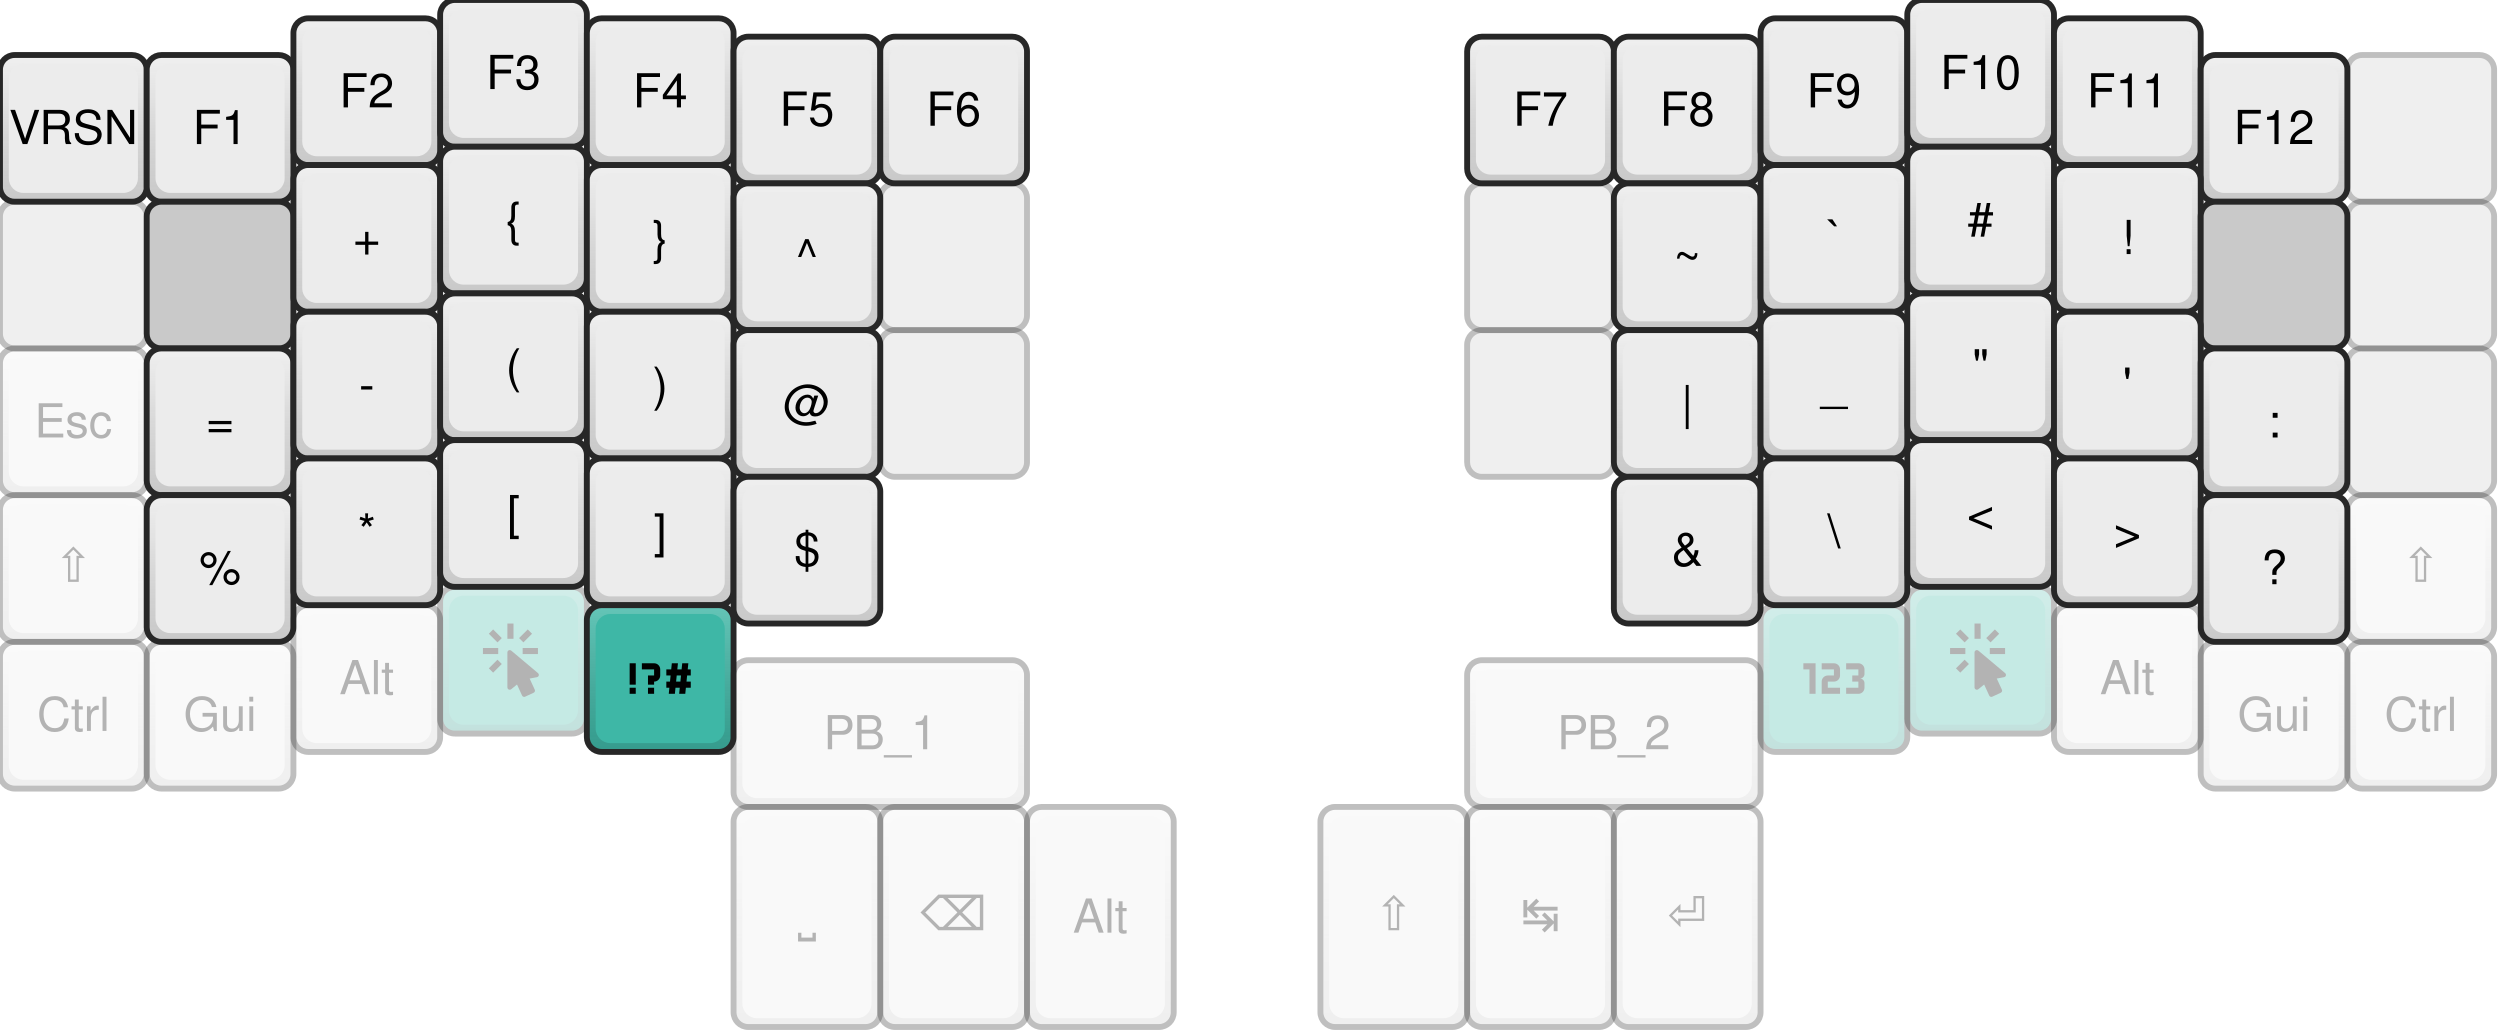
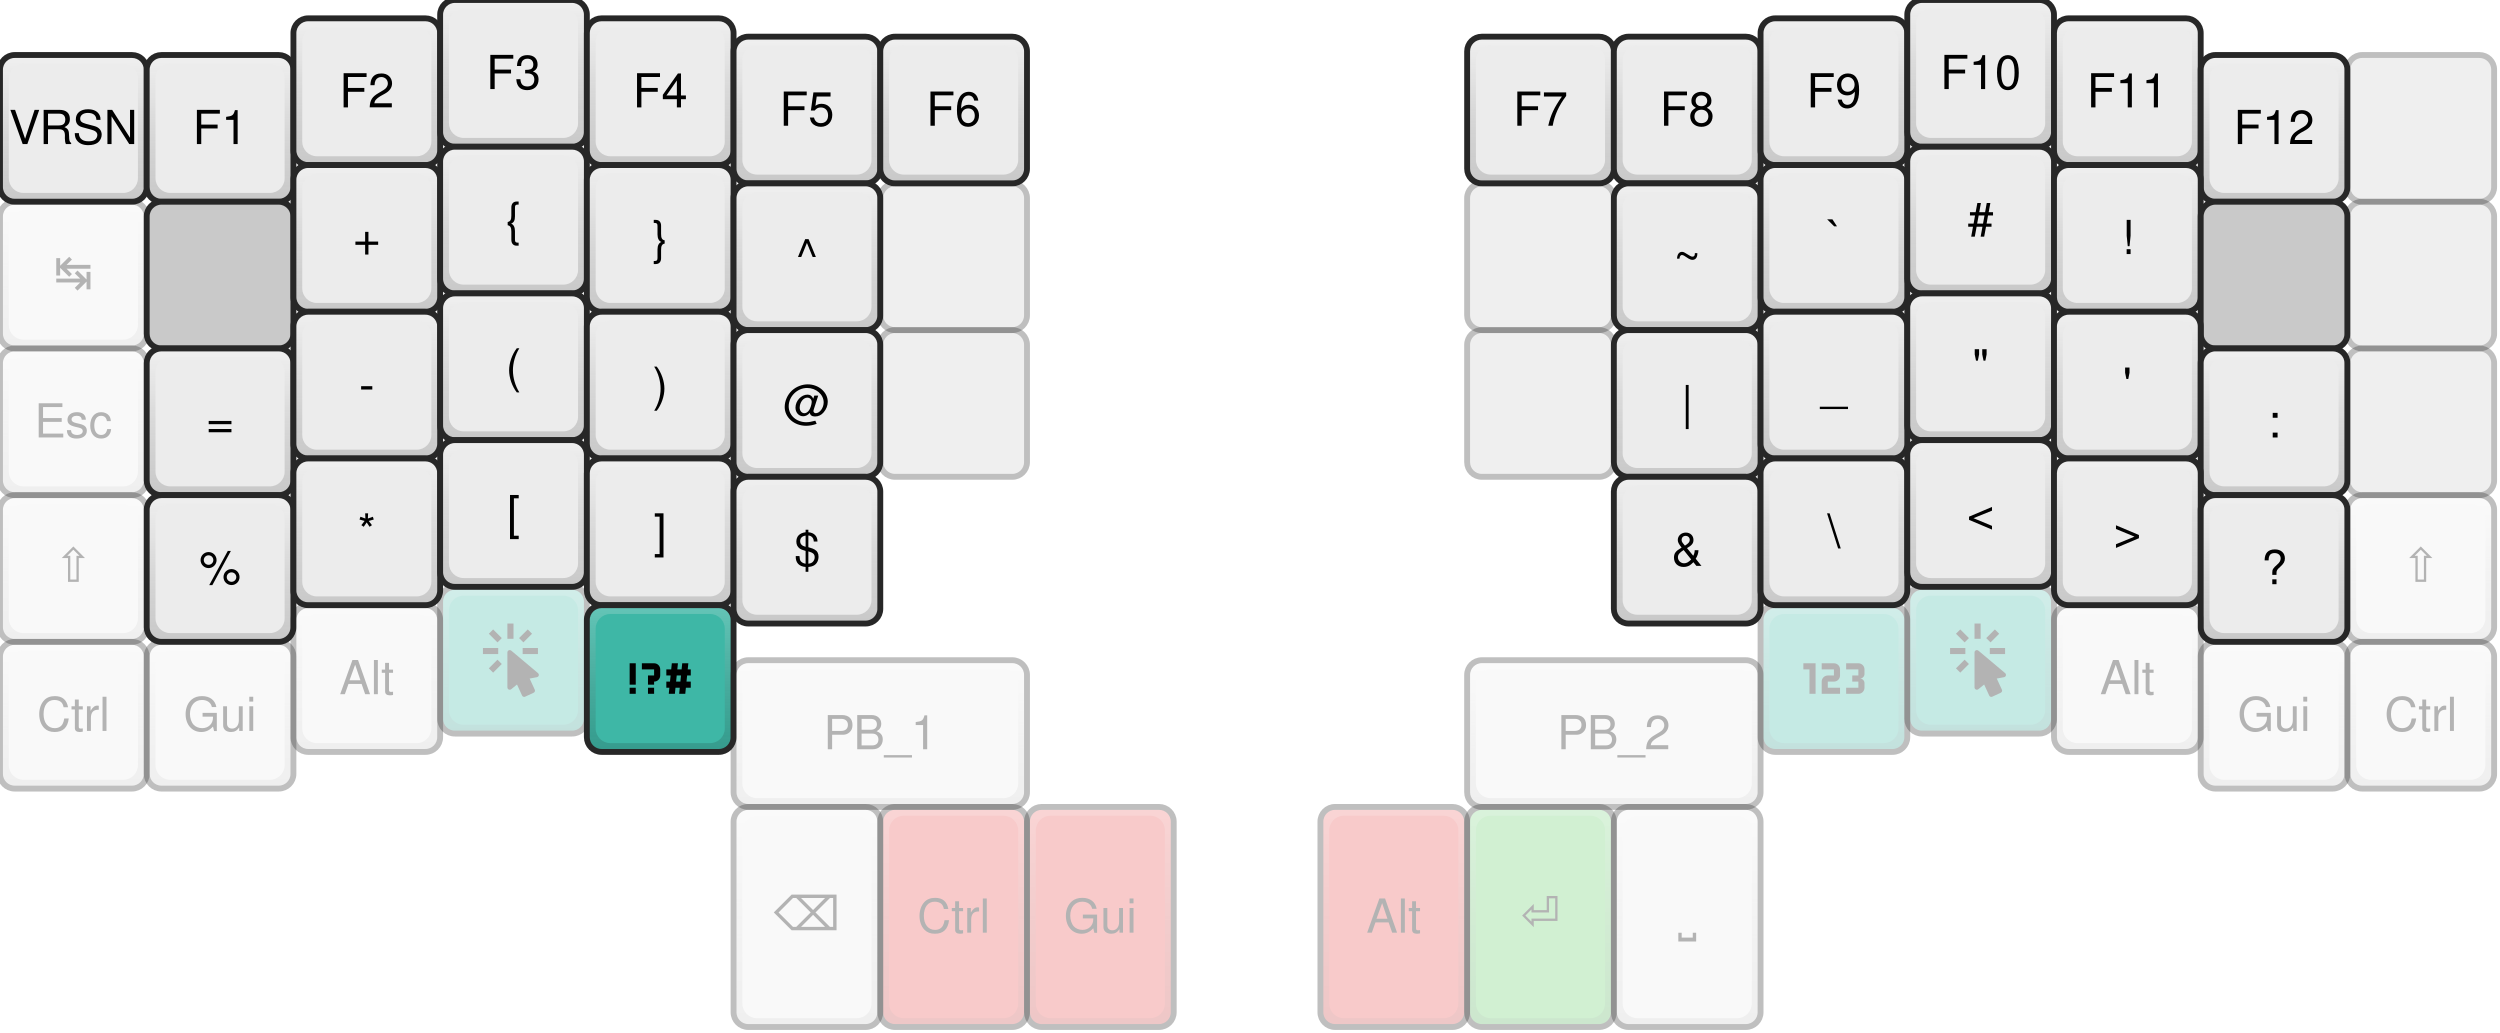
<svg xmlns="http://www.w3.org/2000/svg" width="852" height="352.0">
  <defs>
    <linearGradient id="keycap-border" x1="0%" y1="0%" x2="0%" y2="100%">
      <stop offset="0%" stop-color="rgba(255,255,255,0.2)" />
      <stop offset="100%" stop-color="rgba(0,0,0,0.15)" />
    </linearGradient>
  </defs>
  <g transform="translate(0, 18.75)" opacity="1">
    <rect rx="5" fill="#ececec" width="50" height="50" />
    <rect rx="5" stroke-width="2" stroke="#272727" fill="url(#keycap-border)" width="50" height="50" />
    <rect style="fill:#ececec;stroke-width:2" rx="5" x="3" y="3" width="44" height="44" />
    <text style="font-size:16px;color:#272727;font-family:'Helvetica', 'Arial', sans-serif;text-anchor:middle;dominant-baseline:middle" x="25.0" y="25.0">VRSN</text>
  </g>
  <g transform="translate(50, 18.75)" opacity="1">
    <rect rx="5" fill="#ececec" width="50" height="50" />
    <rect rx="5" stroke-width="2" stroke="#272727" fill="url(#keycap-border)" width="50" height="50" />
    <rect style="fill:#ececec;stroke-width:2" rx="5" x="3" y="3" width="44" height="44" />
    <text style="font-size:16px;color:#272727;font-family:'Helvetica', 'Arial', sans-serif;text-anchor:middle;dominant-baseline:middle" x="25.0" y="25.0">F1</text>
  </g>
  <g transform="translate(100, 6.25)" opacity="1">
    <rect rx="5" fill="#ececec" width="50" height="50" />
    <rect rx="5" stroke-width="2" stroke="#272727" fill="url(#keycap-border)" width="50" height="50" />
    <rect style="fill:#ececec;stroke-width:2" rx="5" x="3" y="3" width="44" height="44" />
    <text style="font-size:16px;color:#272727;font-family:'Helvetica', 'Arial', sans-serif;text-anchor:middle;dominant-baseline:middle" x="25.0" y="25.0">F2</text>
  </g>
  <g transform="translate(150, 0)" opacity="1">
    <rect rx="5" fill="#ececec" width="50" height="50" />
    <rect rx="5" stroke-width="2" stroke="#272727" fill="url(#keycap-border)" width="50" height="50" />
    <rect style="fill:#ececec;stroke-width:2" rx="5" x="3" y="3" width="44" height="44" />
    <text style="font-size:16px;color:#272727;font-family:'Helvetica', 'Arial', sans-serif;text-anchor:middle;dominant-baseline:middle" x="25.0" y="25.0">F3</text>
  </g>
  <g transform="translate(200, 6.25)" opacity="1">
    <rect rx="5" fill="#ececec" width="50" height="50" />
    <rect rx="5" stroke-width="2" stroke="#272727" fill="url(#keycap-border)" width="50" height="50" />
    <rect style="fill:#ececec;stroke-width:2" rx="5" x="3" y="3" width="44" height="44" />
    <text style="font-size:16px;color:#272727;font-family:'Helvetica', 'Arial', sans-serif;text-anchor:middle;dominant-baseline:middle" x="25.0" y="25.0">F4</text>
  </g>
  <g transform="translate(250, 12.5)" opacity="1">
    <rect rx="5" fill="#ececec" width="50" height="50" />
    <rect rx="5" stroke-width="2" stroke="#272727" fill="url(#keycap-border)" width="50" height="50" />
    <rect style="fill:#ececec;stroke-width:2" rx="5" x="3" y="3" width="44" height="44" />
    <text style="font-size:16px;color:#272727;font-family:'Helvetica', 'Arial', sans-serif;text-anchor:middle;dominant-baseline:middle" x="25.0" y="25.0">F5</text>
  </g>
  <g transform="translate(300, 12.5)" opacity="1">
    <rect rx="5" fill="#ececec" width="50" height="50" />
    <rect rx="5" stroke-width="2" stroke="#272727" fill="url(#keycap-border)" width="50" height="50" />
    <rect style="fill:#ececec;stroke-width:2" rx="5" x="3" y="3" width="44" height="44" />
    <text style="font-size:16px;color:#272727;font-family:'Helvetica', 'Arial', sans-serif;text-anchor:middle;dominant-baseline:middle" x="25.0" y="25.0">F6</text>
  </g>
  <g transform="translate(500, 12.5)" opacity="1">
    <rect rx="5" fill="#ececec" width="50" height="50" />
    <rect rx="5" stroke-width="2" stroke="#272727" fill="url(#keycap-border)" width="50" height="50" />
    <rect style="fill:#ececec;stroke-width:2" rx="5" x="3" y="3" width="44" height="44" />
    <text style="font-size:16px;color:#272727;font-family:'Helvetica', 'Arial', sans-serif;text-anchor:middle;dominant-baseline:middle" x="25.0" y="25.0">F7</text>
  </g>
  <g transform="translate(550, 12.5)" opacity="1">
    <rect rx="5" fill="#ececec" width="50" height="50" />
    <rect rx="5" stroke-width="2" stroke="#272727" fill="url(#keycap-border)" width="50" height="50" />
    <rect style="fill:#ececec;stroke-width:2" rx="5" x="3" y="3" width="44" height="44" />
    <text style="font-size:16px;color:#272727;font-family:'Helvetica', 'Arial', sans-serif;text-anchor:middle;dominant-baseline:middle" x="25.0" y="25.0">F8</text>
  </g>
  <g transform="translate(600, 6.25)" opacity="1">
    <rect rx="5" fill="#ececec" width="50" height="50" />
    <rect rx="5" stroke-width="2" stroke="#272727" fill="url(#keycap-border)" width="50" height="50" />
    <rect style="fill:#ececec;stroke-width:2" rx="5" x="3" y="3" width="44" height="44" />
    <text style="font-size:16px;color:#272727;font-family:'Helvetica', 'Arial', sans-serif;text-anchor:middle;dominant-baseline:middle" x="25.0" y="25.0">F9</text>
  </g>
  <g transform="translate(650, 0)" opacity="1">
    <rect rx="5" fill="#ececec" width="50" height="50" />
    <rect rx="5" stroke-width="2" stroke="#272727" fill="url(#keycap-border)" width="50" height="50" />
    <rect style="fill:#ececec;stroke-width:2" rx="5" x="3" y="3" width="44" height="44" />
    <text style="font-size:16px;color:#272727;font-family:'Helvetica', 'Arial', sans-serif;text-anchor:middle;dominant-baseline:middle" x="25.0" y="25.0">F10</text>
  </g>
  <g transform="translate(700, 6.25)" opacity="1">
    <rect rx="5" fill="#ececec" width="50" height="50" />
    <rect rx="5" stroke-width="2" stroke="#272727" fill="url(#keycap-border)" width="50" height="50" />
    <rect style="fill:#ececec;stroke-width:2" rx="5" x="3" y="3" width="44" height="44" />
    <text style="font-size:16px;color:#272727;font-family:'Helvetica', 'Arial', sans-serif;text-anchor:middle;dominant-baseline:middle" x="25.0" y="25.0">F11</text>
  </g>
  <g transform="translate(750, 18.75)" opacity="1">
    <rect rx="5" fill="#ececec" width="50" height="50" />
    <rect rx="5" stroke-width="2" stroke="#272727" fill="url(#keycap-border)" width="50" height="50" />
    <rect style="fill:#ececec;stroke-width:2" rx="5" x="3" y="3" width="44" height="44" />
    <text style="font-size:16px;color:#272727;font-family:'Helvetica', 'Arial', sans-serif;text-anchor:middle;dominant-baseline:middle" x="25.0" y="25.0">F12</text>
  </g>
  <g transform="translate(800, 18.75)" opacity="0.3">
    <rect fill="#ececec" rx="5" width="50" height="50" />
    <rect stroke-width="2" stroke="#272727" fill="rgba(0,0,0,0.15)" rx="5" width="50" height="50" />
  </g>
  <g transform="translate(0, 68.75)" opacity="0.3">
-     <rect fill="#ececec" rx="5" width="50" height="50" />
-     <rect stroke-width="2" stroke="#272727" fill="rgba(0,0,0,0.15)" rx="5" width="50" height="50" />
+     <rect rx="5" fill="#ececec" width="50" height="50" />
+     <rect rx="5" stroke-width="2" stroke="#272727" fill="url(#keycap-border)" width="50" height="50" />
+     <rect style="fill:#ececec;stroke-width:2" rx="5" x="3" y="3" width="44" height="44" />
+     <text style="font-size:16px;color:#272727;font-family:'Helvetica', 'Arial', sans-serif;text-anchor:middle;dominant-baseline:middle" x="25.0" y="25.0">↹</text>
  </g>
  <g transform="translate(50, 68.75)" opacity="1">
    <rect fill="#ececec" rx="5" width="50" height="50" />
    <rect stroke-width="2" stroke="#272727" fill="rgba(0,0,0,0.15)" rx="5" width="50" height="50" />
  </g>
  <g transform="translate(100, 56.25)" opacity="1">
    <rect rx="5" fill="#ececec" width="50" height="50" />
    <rect rx="5" stroke-width="2" stroke="#272727" fill="url(#keycap-border)" width="50" height="50" />
    <rect style="fill:#ececec;stroke-width:2" rx="5" x="3" y="3" width="44" height="44" />
    <text style="font-size:16px;color:#272727;font-family:'Helvetica', 'Arial', sans-serif;text-anchor:middle;dominant-baseline:middle" x="25.0" y="25.0">+</text>
  </g>
  <g transform="translate(150, 50)" opacity="1">
    <rect rx="5" fill="#ececec" width="50" height="50" />
    <rect rx="5" stroke-width="2" stroke="#272727" fill="url(#keycap-border)" width="50" height="50" />
    <rect style="fill:#ececec;stroke-width:2" rx="5" x="3" y="3" width="44" height="44" />
    <text style="font-size:16px;color:#272727;font-family:'Helvetica', 'Arial', sans-serif;text-anchor:middle;dominant-baseline:middle" x="25.0" y="25.0">{</text>
  </g>
  <g transform="translate(200, 56.25)" opacity="1">
    <rect rx="5" fill="#ececec" width="50" height="50" />
    <rect rx="5" stroke-width="2" stroke="#272727" fill="url(#keycap-border)" width="50" height="50" />
    <rect style="fill:#ececec;stroke-width:2" rx="5" x="3" y="3" width="44" height="44" />
    <text style="font-size:16px;color:#272727;font-family:'Helvetica', 'Arial', sans-serif;text-anchor:middle;dominant-baseline:middle" x="25.0" y="25.0">}</text>
  </g>
  <g transform="translate(250, 62.5)" opacity="1">
    <rect rx="5" fill="#ececec" width="50" height="50" />
    <rect rx="5" stroke-width="2" stroke="#272727" fill="url(#keycap-border)" width="50" height="50" />
    <rect style="fill:#ececec;stroke-width:2" rx="5" x="3" y="3" width="44" height="44" />
    <text style="font-size:16px;color:#272727;font-family:'Helvetica', 'Arial', sans-serif;text-anchor:middle;dominant-baseline:middle" x="25.0" y="25.0">^</text>
  </g>
  <g transform="translate(300, 62.5)" opacity="0.3">
    <rect fill="#ececec" rx="5" width="50" height="50" />
    <rect stroke-width="2" stroke="#272727" fill="rgba(0,0,0,0.15)" rx="5" width="50" height="50" />
  </g>
  <g transform="translate(500, 62.5)" opacity="0.3">
    <rect fill="#ececec" rx="5" width="50" height="50" />
    <rect stroke-width="2" stroke="#272727" fill="rgba(0,0,0,0.15)" rx="5" width="50" height="50" />
  </g>
  <g transform="translate(550, 62.5)" opacity="1">
    <rect rx="5" fill="#ececec" width="50" height="50" />
    <rect rx="5" stroke-width="2" stroke="#272727" fill="url(#keycap-border)" width="50" height="50" />
    <rect style="fill:#ececec;stroke-width:2" rx="5" x="3" y="3" width="44" height="44" />
    <text style="font-size:16px;color:#272727;font-family:'Helvetica', 'Arial', sans-serif;text-anchor:middle;dominant-baseline:middle" x="25.0" y="25.0">~</text>
  </g>
  <g transform="translate(600, 56.25)" opacity="1">
    <rect rx="5" fill="#ececec" width="50" height="50" />
    <rect rx="5" stroke-width="2" stroke="#272727" fill="url(#keycap-border)" width="50" height="50" />
    <rect style="fill:#ececec;stroke-width:2" rx="5" x="3" y="3" width="44" height="44" />
    <text style="font-size:16px;color:#272727;font-family:'Helvetica', 'Arial', sans-serif;text-anchor:middle;dominant-baseline:middle" x="25.0" y="25.0">`</text>
  </g>
  <g transform="translate(650, 50)" opacity="1">
    <rect rx="5" fill="#ececec" width="50" height="50" />
    <rect rx="5" stroke-width="2" stroke="#272727" fill="url(#keycap-border)" width="50" height="50" />
    <rect style="fill:#ececec;stroke-width:2" rx="5" x="3" y="3" width="44" height="44" />
    <text style="font-size:16px;color:#272727;font-family:'Helvetica', 'Arial', sans-serif;text-anchor:middle;dominant-baseline:middle" x="25.0" y="25.0">#</text>
  </g>
  <g transform="translate(700, 56.25)" opacity="1">
    <rect rx="5" fill="#ececec" width="50" height="50" />
    <rect rx="5" stroke-width="2" stroke="#272727" fill="url(#keycap-border)" width="50" height="50" />
    <rect style="fill:#ececec;stroke-width:2" rx="5" x="3" y="3" width="44" height="44" />
    <text style="font-size:16px;color:#272727;font-family:'Helvetica', 'Arial', sans-serif;text-anchor:middle;dominant-baseline:middle" x="25.0" y="25.0">!</text>
  </g>
  <g transform="translate(750, 68.75)" opacity="1">
    <rect fill="#ececec" rx="5" width="50" height="50" />
    <rect stroke-width="2" stroke="#272727" fill="rgba(0,0,0,0.15)" rx="5" width="50" height="50" />
  </g>
  <g transform="translate(800, 68.75)" opacity="0.3">
    <rect fill="#ececec" rx="5" width="50" height="50" />
    <rect stroke-width="2" stroke="#272727" fill="rgba(0,0,0,0.15)" rx="5" width="50" height="50" />
  </g>
  <g transform="translate(0, 118.75)" opacity="0.3">
    <rect rx="5" fill="#ececec" width="50" height="50" />
    <rect rx="5" stroke-width="2" stroke="#272727" fill="url(#keycap-border)" width="50" height="50" />
    <rect style="fill:#ececec;stroke-width:2" rx="5" x="3" y="3" width="44" height="44" />
    <text style="font-size:16px;color:#272727;font-family:'Helvetica', 'Arial', sans-serif;text-anchor:middle;dominant-baseline:middle" x="25.0" y="25.0">Esc</text>
  </g>
  <g transform="translate(50, 118.75)" opacity="1">
    <rect rx="5" fill="#ececec" width="50" height="50" />
    <rect rx="5" stroke-width="2" stroke="#272727" fill="url(#keycap-border)" width="50" height="50" />
    <rect style="fill:#ececec;stroke-width:2" rx="5" x="3" y="3" width="44" height="44" />
    <text style="font-size:16px;color:#272727;font-family:'Helvetica', 'Arial', sans-serif;text-anchor:middle;dominant-baseline:middle" x="25.0" y="25.0">=</text>
  </g>
  <g transform="translate(100, 106.25)" opacity="1">
    <rect rx="5" fill="#ececec" width="50" height="50" />
    <rect rx="5" stroke-width="2" stroke="#272727" fill="url(#keycap-border)" width="50" height="50" />
    <rect style="fill:#ececec;stroke-width:2" rx="5" x="3" y="3" width="44" height="44" />
    <text style="font-size:16px;color:#272727;font-family:'Helvetica', 'Arial', sans-serif;text-anchor:middle;dominant-baseline:middle" x="25.0" y="25.0">-</text>
  </g>
  <g transform="translate(150, 100)" opacity="1">
    <rect rx="5" fill="#ececec" width="50" height="50" />
    <rect rx="5" stroke-width="2" stroke="#272727" fill="url(#keycap-border)" width="50" height="50" />
    <rect style="fill:#ececec;stroke-width:2" rx="5" x="3" y="3" width="44" height="44" />
    <text style="font-size:16px;color:#272727;font-family:'Helvetica', 'Arial', sans-serif;text-anchor:middle;dominant-baseline:middle" x="25.0" y="25.0">(</text>
  </g>
  <g transform="translate(200, 106.25)" opacity="1">
    <rect rx="5" fill="#ececec" width="50" height="50" />
    <rect rx="5" stroke-width="2" stroke="#272727" fill="url(#keycap-border)" width="50" height="50" />
    <rect style="fill:#ececec;stroke-width:2" rx="5" x="3" y="3" width="44" height="44" />
    <text style="font-size:16px;color:#272727;font-family:'Helvetica', 'Arial', sans-serif;text-anchor:middle;dominant-baseline:middle" x="25.0" y="25.0">)</text>
  </g>
  <g transform="translate(250, 112.5)" opacity="1">
    <rect rx="5" fill="#ececec" width="50" height="50" />
    <rect rx="5" stroke-width="2" stroke="#272727" fill="url(#keycap-border)" width="50" height="50" />
    <rect style="fill:#ececec;stroke-width:2" rx="5" x="3" y="3" width="44" height="44" />
    <text style="font-size:16px;color:#272727;font-family:'Helvetica', 'Arial', sans-serif;text-anchor:middle;dominant-baseline:middle" x="25.0" y="25.0">@</text>
  </g>
  <g transform="translate(300, 112.5)" opacity="0.3">
    <rect fill="#ececec" rx="5" width="50" height="50" />
    <rect stroke-width="2" stroke="#272727" fill="rgba(0,0,0,0.15)" rx="5" width="50" height="50" />
  </g>
  <g transform="translate(500, 112.5)" opacity="0.3">
    <rect fill="#ececec" rx="5" width="50" height="50" />
    <rect stroke-width="2" stroke="#272727" fill="rgba(0,0,0,0.15)" rx="5" width="50" height="50" />
  </g>
  <g transform="translate(550, 112.5)" opacity="1">
    <rect rx="5" fill="#ececec" width="50" height="50" />
    <rect rx="5" stroke-width="2" stroke="#272727" fill="url(#keycap-border)" width="50" height="50" />
    <rect style="fill:#ececec;stroke-width:2" rx="5" x="3" y="3" width="44" height="44" />
    <text style="font-size:16px;color:#272727;font-family:'Helvetica', 'Arial', sans-serif;text-anchor:middle;dominant-baseline:middle" x="25.0" y="25.0">|</text>
  </g>
  <g transform="translate(600, 106.25)" opacity="1">
    <rect rx="5" fill="#ececec" width="50" height="50" />
    <rect rx="5" stroke-width="2" stroke="#272727" fill="url(#keycap-border)" width="50" height="50" />
    <rect style="fill:#ececec;stroke-width:2" rx="5" x="3" y="3" width="44" height="44" />
    <text style="font-size:16px;color:#272727;font-family:'Helvetica', 'Arial', sans-serif;text-anchor:middle;dominant-baseline:middle" x="25.0" y="25.0">_</text>
  </g>
  <g transform="translate(650, 100)" opacity="1">
    <rect rx="5" fill="#ececec" width="50" height="50" />
    <rect rx="5" stroke-width="2" stroke="#272727" fill="url(#keycap-border)" width="50" height="50" />
    <rect style="fill:#ececec;stroke-width:2" rx="5" x="3" y="3" width="44" height="44" />
    <text style="font-size:16px;color:#272727;font-family:'Helvetica', 'Arial', sans-serif;text-anchor:middle;dominant-baseline:middle" x="25.0" y="25.0">"</text>
  </g>
  <g transform="translate(700, 106.25)" opacity="1">
    <rect rx="5" fill="#ececec" width="50" height="50" />
    <rect rx="5" stroke-width="2" stroke="#272727" fill="url(#keycap-border)" width="50" height="50" />
    <rect style="fill:#ececec;stroke-width:2" rx="5" x="3" y="3" width="44" height="44" />
    <text style="font-size:16px;color:#272727;font-family:'Helvetica', 'Arial', sans-serif;text-anchor:middle;dominant-baseline:middle" x="25.0" y="25.0">'</text>
  </g>
  <g transform="translate(750, 118.75)" opacity="1">
    <rect rx="5" fill="#ececec" width="50" height="50" />
    <rect rx="5" stroke-width="2" stroke="#272727" fill="url(#keycap-border)" width="50" height="50" />
    <rect style="fill:#ececec;stroke-width:2" rx="5" x="3" y="3" width="44" height="44" />
    <text style="font-size:16px;color:#272727;font-family:'Helvetica', 'Arial', sans-serif;text-anchor:middle;dominant-baseline:middle" x="25.0" y="25.0">:</text>
  </g>
  <g transform="translate(800, 118.75)" opacity="0.3">
    <rect fill="#ececec" rx="5" width="50" height="50" />
    <rect stroke-width="2" stroke="#272727" fill="rgba(0,0,0,0.15)" rx="5" width="50" height="50" />
  </g>
  <g transform="translate(0, 168.75)" opacity="0.3">
    <rect rx="5" fill="#ececec" width="50" height="50" />
    <rect rx="5" stroke-width="2" stroke="#272727" fill="url(#keycap-border)" width="50" height="50" />
    <rect style="fill:#ececec;stroke-width:2" rx="5" x="3" y="3" width="44" height="44" />
    <text style="font-size:16px;color:#272727;font-family:'Helvetica', 'Arial', sans-serif;text-anchor:middle;dominant-baseline:middle" x="25.0" y="25.0">⇧</text>
  </g>
  <g transform="translate(50, 168.75)" opacity="1">
    <rect rx="5" fill="#ececec" width="50" height="50" />
    <rect rx="5" stroke-width="2" stroke="#272727" fill="url(#keycap-border)" width="50" height="50" />
    <rect style="fill:#ececec;stroke-width:2" rx="5" x="3" y="3" width="44" height="44" />
    <text style="font-size:16px;color:#272727;font-family:'Helvetica', 'Arial', sans-serif;text-anchor:middle;dominant-baseline:middle" x="25.0" y="25.0">%</text>
  </g>
  <g transform="translate(100, 156.25)" opacity="1">
    <rect rx="5" fill="#ececec" width="50" height="50" />
    <rect rx="5" stroke-width="2" stroke="#272727" fill="url(#keycap-border)" width="50" height="50" />
    <rect style="fill:#ececec;stroke-width:2" rx="5" x="3" y="3" width="44" height="44" />
    <text style="font-size:16px;color:#272727;font-family:'Helvetica', 'Arial', sans-serif;text-anchor:middle;dominant-baseline:middle" x="25.0" y="25.0">*</text>
  </g>
  <g transform="translate(150, 150)" opacity="1">
    <rect rx="5" fill="#ececec" width="50" height="50" />
    <rect rx="5" stroke-width="2" stroke="#272727" fill="url(#keycap-border)" width="50" height="50" />
    <rect style="fill:#ececec;stroke-width:2" rx="5" x="3" y="3" width="44" height="44" />
    <text style="font-size:16px;color:#272727;font-family:'Helvetica', 'Arial', sans-serif;text-anchor:middle;dominant-baseline:middle" x="25.0" y="25.0">[</text>
  </g>
  <g transform="translate(200, 156.25)" opacity="1">
    <rect rx="5" fill="#ececec" width="50" height="50" />
    <rect rx="5" stroke-width="2" stroke="#272727" fill="url(#keycap-border)" width="50" height="50" />
    <rect style="fill:#ececec;stroke-width:2" rx="5" x="3" y="3" width="44" height="44" />
    <text style="font-size:16px;color:#272727;font-family:'Helvetica', 'Arial', sans-serif;text-anchor:middle;dominant-baseline:middle" x="25.0" y="25.0">]</text>
  </g>
  <g transform="translate(250, 162.5)" opacity="1">
    <rect rx="5" fill="#ececec" width="50" height="50" />
    <rect rx="5" stroke-width="2" stroke="#272727" fill="url(#keycap-border)" width="50" height="50" />
    <rect style="fill:#ececec;stroke-width:2" rx="5" x="3" y="3" width="44" height="44" />
    <text style="font-size:16px;color:#272727;font-family:'Helvetica', 'Arial', sans-serif;text-anchor:middle;dominant-baseline:middle" x="25.0" y="25.0">$</text>
  </g>
  <g transform="translate(550, 162.5)" opacity="1">
    <rect rx="5" fill="#ececec" width="50" height="50" />
    <rect rx="5" stroke-width="2" stroke="#272727" fill="url(#keycap-border)" width="50" height="50" />
    <rect style="fill:#ececec;stroke-width:2" rx="5" x="3" y="3" width="44" height="44" />
    <text style="font-size:16px;color:#272727;font-family:'Helvetica', 'Arial', sans-serif;text-anchor:middle;dominant-baseline:middle" x="25.0" y="25.0">&amp;</text>
  </g>
  <g transform="translate(600, 156.25)" opacity="1">
    <rect rx="5" fill="#ececec" width="50" height="50" />
    <rect rx="5" stroke-width="2" stroke="#272727" fill="url(#keycap-border)" width="50" height="50" />
    <rect style="fill:#ececec;stroke-width:2" rx="5" x="3" y="3" width="44" height="44" />
    <text style="font-size:16px;color:#272727;font-family:'Helvetica', 'Arial', sans-serif;text-anchor:middle;dominant-baseline:middle" x="25.0" y="25.0">\</text>
  </g>
  <g transform="translate(650, 150)" opacity="1">
    <rect rx="5" fill="#ececec" width="50" height="50" />
    <rect rx="5" stroke-width="2" stroke="#272727" fill="url(#keycap-border)" width="50" height="50" />
    <rect style="fill:#ececec;stroke-width:2" rx="5" x="3" y="3" width="44" height="44" />
    <text style="font-size:16px;color:#272727;font-family:'Helvetica', 'Arial', sans-serif;text-anchor:middle;dominant-baseline:middle" x="25.0" y="25.0">&lt;</text>
  </g>
  <g transform="translate(700, 156.25)" opacity="1">
    <rect rx="5" fill="#ececec" width="50" height="50" />
    <rect rx="5" stroke-width="2" stroke="#272727" fill="url(#keycap-border)" width="50" height="50" />
    <rect style="fill:#ececec;stroke-width:2" rx="5" x="3" y="3" width="44" height="44" />
    <text style="font-size:16px;color:#272727;font-family:'Helvetica', 'Arial', sans-serif;text-anchor:middle;dominant-baseline:middle" x="25.0" y="25.0">&gt;</text>
  </g>
  <g transform="translate(750, 168.75)" opacity="1">
    <rect rx="5" fill="#ececec" width="50" height="50" />
    <rect rx="5" stroke-width="2" stroke="#272727" fill="url(#keycap-border)" width="50" height="50" />
    <rect style="fill:#ececec;stroke-width:2" rx="5" x="3" y="3" width="44" height="44" />
    <text style="font-size:16px;color:#272727;font-family:'Helvetica', 'Arial', sans-serif;text-anchor:middle;dominant-baseline:middle" x="25.0" y="25.0">?</text>
  </g>
  <g transform="translate(800, 168.75)" opacity="0.3">
    <rect rx="5" fill="#ececec" width="50" height="50" />
    <rect rx="5" stroke-width="2" stroke="#272727" fill="url(#keycap-border)" width="50" height="50" />
    <rect style="fill:#ececec;stroke-width:2" rx="5" x="3" y="3" width="44" height="44" />
    <text style="font-size:16px;color:#272727;font-family:'Helvetica', 'Arial', sans-serif;text-anchor:middle;dominant-baseline:middle" x="25.0" y="25.0">⇧</text>
  </g>
  <g transform="translate(0, 218.75)" opacity="0.3">
    <rect rx="5" fill="#ececec" width="50" height="50" />
    <rect rx="5" stroke-width="2" stroke="#272727" fill="url(#keycap-border)" width="50" height="50" />
    <rect style="fill:#ececec;stroke-width:2" rx="5" x="3" y="3" width="44" height="44" />
    <text style="font-size:16px;color:#272727;font-family:'Helvetica', 'Arial', sans-serif;text-anchor:middle;dominant-baseline:middle" x="25.0" y="25.0">Ctrl</text>
  </g>
  <g transform="translate(50, 218.75)" opacity="0.3">
    <rect rx="5" fill="#ececec" width="50" height="50" />
    <rect rx="5" stroke-width="2" stroke="#272727" fill="url(#keycap-border)" width="50" height="50" />
    <rect style="fill:#ececec;stroke-width:2" rx="5" x="3" y="3" width="44" height="44" />
    <text style="font-size:16px;color:#272727;font-family:'Helvetica', 'Arial', sans-serif;text-anchor:middle;dominant-baseline:middle" x="25.0" y="25.0">Gui</text>
  </g>
  <g transform="translate(100, 206.25)" opacity="0.3">
    <rect rx="5" fill="#ececec" width="50" height="50" />
    <rect rx="5" stroke-width="2" stroke="#272727" fill="url(#keycap-border)" width="50" height="50" />
    <rect style="fill:#ececec;stroke-width:2" rx="5" x="3" y="3" width="44" height="44" />
    <text style="font-size:16px;color:#272727;font-family:'Helvetica', 'Arial', sans-serif;text-anchor:middle;dominant-baseline:middle" x="25.0" y="25.0">Alt</text>
  </g>
  <g transform="translate(150, 200)" opacity="0.3">
    <rect rx="5" fill="#3eb7a6" width="50" height="50" />
    <rect rx="5" stroke-width="2" stroke="#272727" fill="url(#keycap-border)" width="50" height="50" />
    <rect style="fill:#3eb7a6;stroke-width:2" rx="5" x="3" y="3" width="44" height="44" />
    <svg x="12.5" y="12.5" width="25" height="25">
      <svg viewBox="0 0 24 24">
        <path d="M10.76,8.69A0.76,0.76 0 0,0 10,9.45V20.9C10,21.32 10.34,21.66 10.76,21.66C10.95,21.66 11.11,21.6 11.24,21.5L13.15,19.95L14.81,23.57C14.94,23.84 15.21,24 15.5,24C15.61,24 15.72,24 15.83,23.92L18.59,22.64C18.97,22.46 19.15,22 18.95,21.63L17.28,18L19.69,17.55C19.85,17.5 20,17.43 20.12,17.29C20.39,16.97 20.35,16.5 20,16.21L11.26,8.86L11.25,8.87C11.12,8.76 10.95,8.69 10.76,8.69M15,10V8H20V10H15M13.83,4.76L16.66,1.93L18.07,3.34L15.24,6.17L13.83,4.76M10,0H12V5H10V0M3.93,14.66L6.76,11.83L8.17,13.24L5.34,16.07L3.93,14.66M3.93,3.34L5.34,1.93L8.17,4.76L6.76,6.17L3.93,3.34M7,10H2V8H7V10" />
      </svg>
    </svg>
  </g>
  <g transform="translate(200, 206.25)" opacity="1">
    <rect rx="5" fill="#3eb7a6" width="50" height="50" />
    <rect rx="5" stroke-width="2" stroke="#272727" fill="url(#keycap-border)" width="50" height="50" />
    <rect style="fill:#3eb7a6;stroke-width:2" rx="5" x="3" y="3" width="44" height="44" />
    <svg x="12.5" y="12.5" width="25" height="25">
      <svg viewBox="0 0 24 24">
        <path d="M2 7V14H4V7H2M6 7V9H10V11H8V14H10V13C11.11 13 12 12.11 12 11V9C12 7.89 11.11 7 10 7H6M15.8 7L15.6 9H14V11H15.4L15.2 13H14V15H15L14.8 17H16.8L17 15H18.4L18.2 17H20.2L20.4 15H22V13H20.6L20.8 11H22V9H21L21.2 7H19.2L19 9H17.6L17.8 7H15.8M17.4 11H18.8L18.6 13H17.2L17.4 11M2 15V17H4V15H2M8 15V17H10V15H8Z" />
      </svg>
    </svg>
  </g>
  <g transform="translate(250, 225.0)" opacity="0.3">
    <rect rx="5" fill="#ececec" width="100" height="50" />
    <rect rx="5" stroke-width="2" stroke="#272727" fill="url(#keycap-border)" width="100" height="50" />
    <rect style="fill:#ececec;stroke-width:2" rx="5" x="3" y="3" width="94" height="44" />
    <text style="font-size:16px;color:#272727;font-family:'Helvetica', 'Arial', sans-serif;text-anchor:middle;dominant-baseline:middle" x="50.0" y="25.0">PB_1</text>
  </g>
  <g transform="translate(500, 225.0)" opacity="0.3">
    <rect rx="5" fill="#ececec" width="100" height="50" />
    <rect rx="5" stroke-width="2" stroke="#272727" fill="url(#keycap-border)" width="100" height="50" />
    <rect style="fill:#ececec;stroke-width:2" rx="5" x="3" y="3" width="94" height="44" />
    <text style="font-size:16px;color:#272727;font-family:'Helvetica', 'Arial', sans-serif;text-anchor:middle;dominant-baseline:middle" x="50.0" y="25.0">PB_2</text>
  </g>
  <g transform="translate(600, 206.25)" opacity="0.3">
    <rect rx="5" fill="#3eb7a6" width="50" height="50" />
    <rect rx="5" stroke-width="2" stroke="#272727" fill="url(#keycap-border)" width="50" height="50" />
    <rect style="fill:#3eb7a6;stroke-width:2" rx="5" x="3" y="3" width="44" height="44" />
    <svg x="12.5" y="12.5" width="25" height="25">
      <svg viewBox="0 0 24 24">
        <path d="M4,17V9H2V7H6V17H4M22,15C22,16.11 21.1,17 20,17H16V15H20V13H18V11H20V9H16V7H20A2,2 0 0,1 22,9V10.5A1.5,1.5 0 0,1 20.5,12A1.5,1.5 0 0,1 22,13.5V15M14,15V17H8V13C8,11.89 8.9,11 10,11H12V9H8V7H12A2,2 0 0,1 14,9V11C14,12.11 13.1,13 12,13H10V15H14Z" />
      </svg>
    </svg>
  </g>
  <g transform="translate(650, 200)" opacity="0.3">
    <rect rx="5" fill="#3eb7a6" width="50" height="50" />
    <rect rx="5" stroke-width="2" stroke="#272727" fill="url(#keycap-border)" width="50" height="50" />
    <rect style="fill:#3eb7a6;stroke-width:2" rx="5" x="3" y="3" width="44" height="44" />
    <svg x="12.5" y="12.5" width="25" height="25">
      <svg viewBox="0 0 24 24">
        <path d="M10.76,8.69A0.76,0.76 0 0,0 10,9.45V20.9C10,21.32 10.34,21.66 10.76,21.66C10.95,21.66 11.11,21.6 11.24,21.5L13.15,19.95L14.81,23.57C14.94,23.84 15.21,24 15.5,24C15.61,24 15.72,24 15.83,23.92L18.59,22.64C18.97,22.46 19.15,22 18.95,21.63L17.28,18L19.69,17.55C19.85,17.5 20,17.43 20.12,17.29C20.39,16.97 20.35,16.5 20,16.21L11.26,8.86L11.25,8.87C11.12,8.76 10.95,8.69 10.76,8.69M15,10V8H20V10H15M13.83,4.76L16.66,1.93L18.07,3.34L15.24,6.17L13.83,4.76M10,0H12V5H10V0M3.93,14.66L6.76,11.83L8.17,13.24L5.34,16.07L3.93,14.66M3.93,3.34L5.34,1.93L8.17,4.76L6.76,6.17L3.93,3.34M7,10H2V8H7V10" />
      </svg>
    </svg>
  </g>
  <g transform="translate(700, 206.25)" opacity="0.3">
    <rect rx="5" fill="#ececec" width="50" height="50" />
    <rect rx="5" stroke-width="2" stroke="#272727" fill="url(#keycap-border)" width="50" height="50" />
    <rect style="fill:#ececec;stroke-width:2" rx="5" x="3" y="3" width="44" height="44" />
    <text style="font-size:16px;color:#272727;font-family:'Helvetica', 'Arial', sans-serif;text-anchor:middle;dominant-baseline:middle" x="25.0" y="25.0">Alt</text>
  </g>
  <g transform="translate(750, 218.75)" opacity="0.3">
    <rect rx="5" fill="#ececec" width="50" height="50" />
    <rect rx="5" stroke-width="2" stroke="#272727" fill="url(#keycap-border)" width="50" height="50" />
    <rect style="fill:#ececec;stroke-width:2" rx="5" x="3" y="3" width="44" height="44" />
    <text style="font-size:16px;color:#272727;font-family:'Helvetica', 'Arial', sans-serif;text-anchor:middle;dominant-baseline:middle" x="25.0" y="25.0">Gui</text>
  </g>
  <g transform="translate(800, 218.75)" opacity="0.3">
    <rect rx="5" fill="#ececec" width="50" height="50" />
    <rect rx="5" stroke-width="2" stroke="#272727" fill="url(#keycap-border)" width="50" height="50" />
    <rect style="fill:#ececec;stroke-width:2" rx="5" x="3" y="3" width="44" height="44" />
    <text style="font-size:16px;color:#272727;font-family:'Helvetica', 'Arial', sans-serif;text-anchor:middle;dominant-baseline:middle" x="25.0" y="25.0">Ctrl</text>
  </g>
  <g transform="translate(250, 275.0)" opacity="0.3">
    <rect rx="5" fill="#ececec" width="50" height="75.0" />
    <rect rx="5" stroke-width="2" stroke="#272727" fill="url(#keycap-border)" width="50" height="75.0" />
    <rect style="fill:#ececec;stroke-width:2" rx="5" x="3" y="3" width="44" height="69.0" />
-     <text style="font-size:16px;color:#272727;font-family:'Helvetica', 'Arial', sans-serif;text-anchor:middle;dominant-baseline:middle" x="25.0" y="37.5">⎵</text>
+     <text style="font-size:16px;color:#272727;font-family:'Helvetica', 'Arial', sans-serif;text-anchor:middle;dominant-baseline:middle" x="25.0" y="37.5">⌫</text>
  </g>
  <g transform="translate(300, 275.0)" opacity="0.3">
-     <rect rx="5" fill="#ececec" width="50" height="75.0" />
-     <rect rx="5" stroke-width="2" stroke="#272727" fill="url(#keycap-border)" width="50" height="75.0" />
-     <rect style="fill:#ececec;stroke-width:2" rx="5" x="3" y="3" width="44" height="69.0" />
-     <text style="font-size:16px;color:#272727;font-family:'Helvetica', 'Arial', sans-serif;text-anchor:middle;dominant-baseline:middle" x="25.0" y="37.5">⌫</text>
+     <rect rx="5" fill="#e84d4d" width="50" height="75.0" />
+     <rect rx="5" stroke-width="2" stroke="#272727" fill="url(#keycap-border)" width="50" height="75.0" />
+     <rect style="fill:#e84d4d;stroke-width:2" rx="5" x="3" y="3" width="44" height="69.0" />
+     <text style="font-size:16px;color:#272727;font-family:'Helvetica', 'Arial', sans-serif;text-anchor:middle;dominant-baseline:middle" x="25.0" y="37.5">Ctrl</text>
  </g>
  <g transform="translate(350, 275.0)" opacity="0.3">
-     <rect rx="5" fill="#ececec" width="50" height="75.0" />
-     <rect rx="5" stroke-width="2" stroke="#272727" fill="url(#keycap-border)" width="50" height="75.0" />
-     <rect style="fill:#ececec;stroke-width:2" rx="5" x="3" y="3" width="44" height="69.0" />
+     <rect rx="5" fill="#e84d4d" width="50" height="75.0" />
+     <rect rx="5" stroke-width="2" stroke="#272727" fill="url(#keycap-border)" width="50" height="75.0" />
+     <rect style="fill:#e84d4d;stroke-width:2" rx="5" x="3" y="3" width="44" height="69.0" />
+     <text style="font-size:16px;color:#272727;font-family:'Helvetica', 'Arial', sans-serif;text-anchor:middle;dominant-baseline:middle" x="25.0" y="37.5">Gui</text>
+   </g>
+   <g transform="translate(450, 275.0)" opacity="0.3">
+     <rect rx="5" fill="#e84d4d" width="50" height="75.0" />
+     <rect rx="5" stroke-width="2" stroke="#272727" fill="url(#keycap-border)" width="50" height="75.0" />
+     <rect style="fill:#e84d4d;stroke-width:2" rx="5" x="3" y="3" width="44" height="69.0" />
    <text style="font-size:16px;color:#272727;font-family:'Helvetica', 'Arial', sans-serif;text-anchor:middle;dominant-baseline:middle" x="25.0" y="37.5">Alt</text>
  </g>
-   <g transform="translate(450, 275.0)" opacity="0.3">
-     <rect rx="5" fill="#ececec" width="50" height="75.0" />
-     <rect rx="5" stroke-width="2" stroke="#272727" fill="url(#keycap-border)" width="50" height="75.0" />
-     <rect style="fill:#ececec;stroke-width:2" rx="5" x="3" y="3" width="44" height="69.0" />
-     <text style="font-size:16px;color:#272727;font-family:'Helvetica', 'Arial', sans-serif;text-anchor:middle;dominant-baseline:middle" x="25.0" y="37.5">⇧</text>
-   </g>
  <g transform="translate(500, 275.0)" opacity="0.3">
-     <rect rx="5" fill="#ececec" width="50" height="75.0" />
-     <rect rx="5" stroke-width="2" stroke="#272727" fill="url(#keycap-border)" width="50" height="75.0" />
-     <rect style="fill:#ececec;stroke-width:2" rx="5" x="3" y="3" width="44" height="69.0" />
-     <text style="font-size:16px;color:#272727;font-family:'Helvetica', 'Arial', sans-serif;text-anchor:middle;dominant-baseline:middle" x="25.0" y="37.5">↹</text>
+     <rect rx="5" fill="#63cc69" width="50" height="75.0" />
+     <rect rx="5" stroke-width="2" stroke="#272727" fill="url(#keycap-border)" width="50" height="75.0" />
+     <rect style="fill:#63cc69;stroke-width:2" rx="5" x="3" y="3" width="44" height="69.0" />
+     <text style="font-size:16px;color:#272727;font-family:'Helvetica', 'Arial', sans-serif;text-anchor:middle;dominant-baseline:middle" x="25.0" y="37.5">⏎</text>
  </g>
  <g transform="translate(550, 275.0)" opacity="0.3">
    <rect rx="5" fill="#ececec" width="50" height="75.0" />
    <rect rx="5" stroke-width="2" stroke="#272727" fill="url(#keycap-border)" width="50" height="75.0" />
    <rect style="fill:#ececec;stroke-width:2" rx="5" x="3" y="3" width="44" height="69.0" />
-     <text style="font-size:16px;color:#272727;font-family:'Helvetica', 'Arial', sans-serif;text-anchor:middle;dominant-baseline:middle" x="25.0" y="37.5">⏎</text>
+     <text style="font-size:16px;color:#272727;font-family:'Helvetica', 'Arial', sans-serif;text-anchor:middle;dominant-baseline:middle" x="25.0" y="37.5">⎵</text>
  </g>
</svg>
